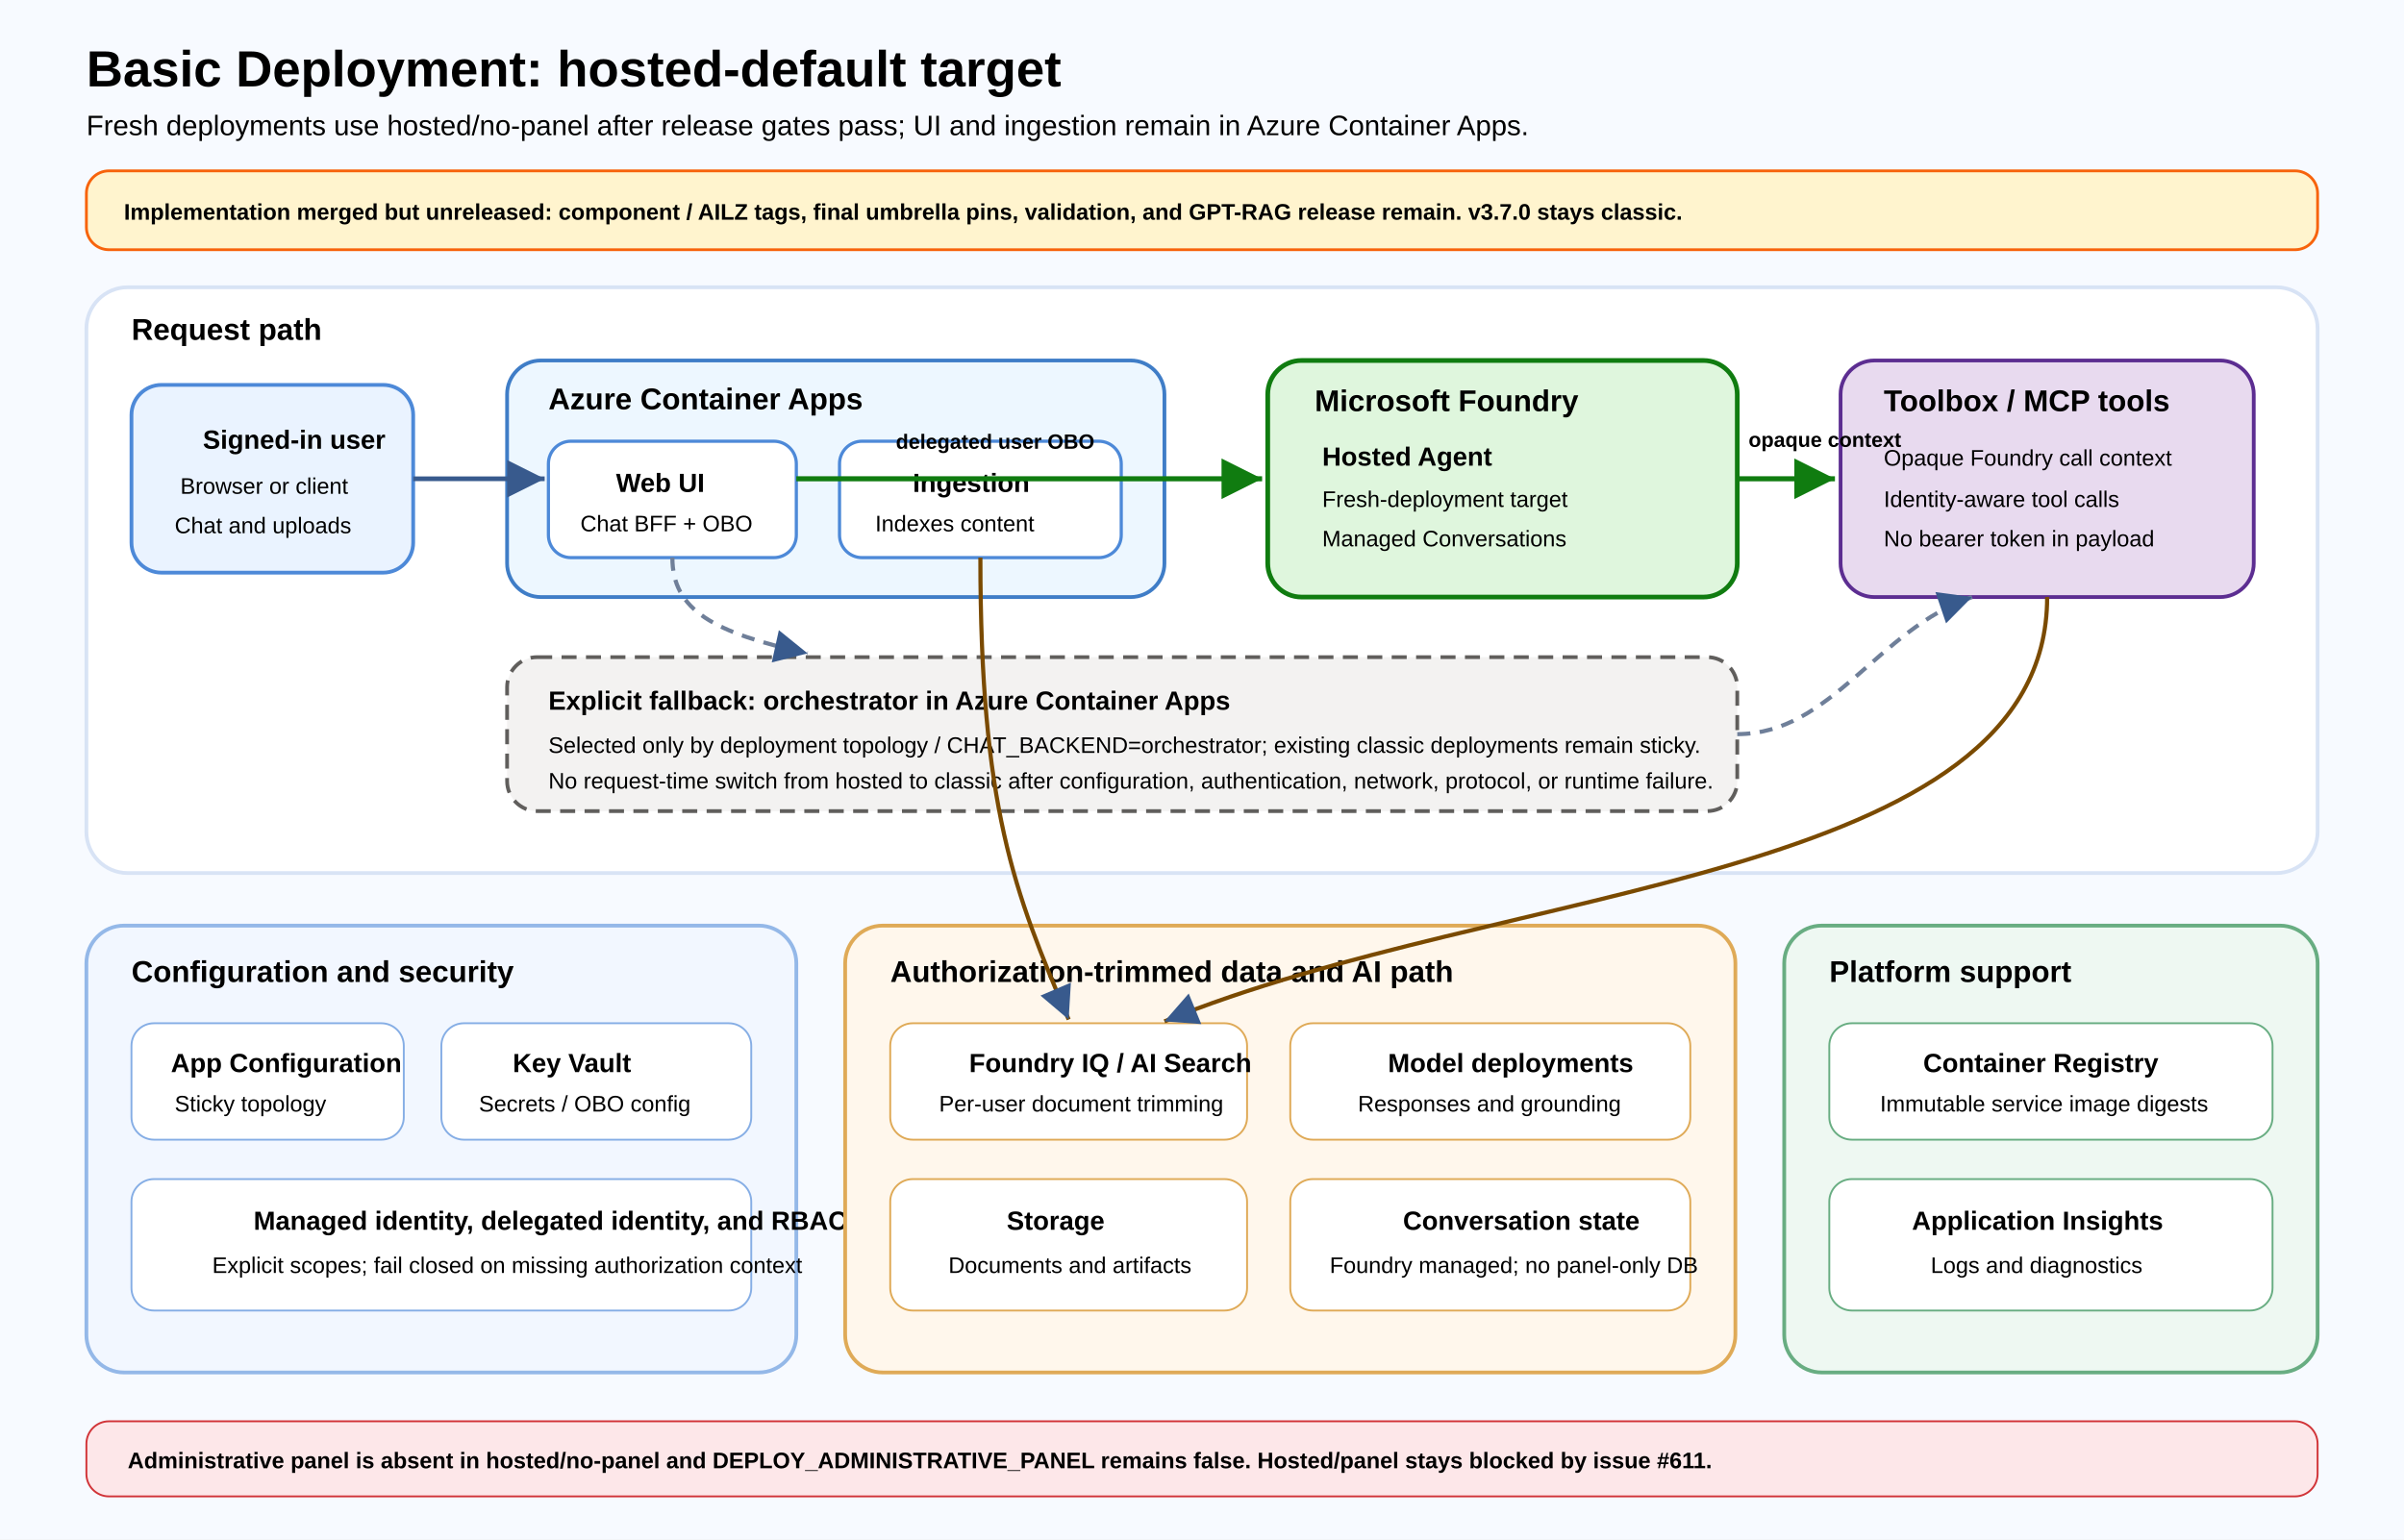
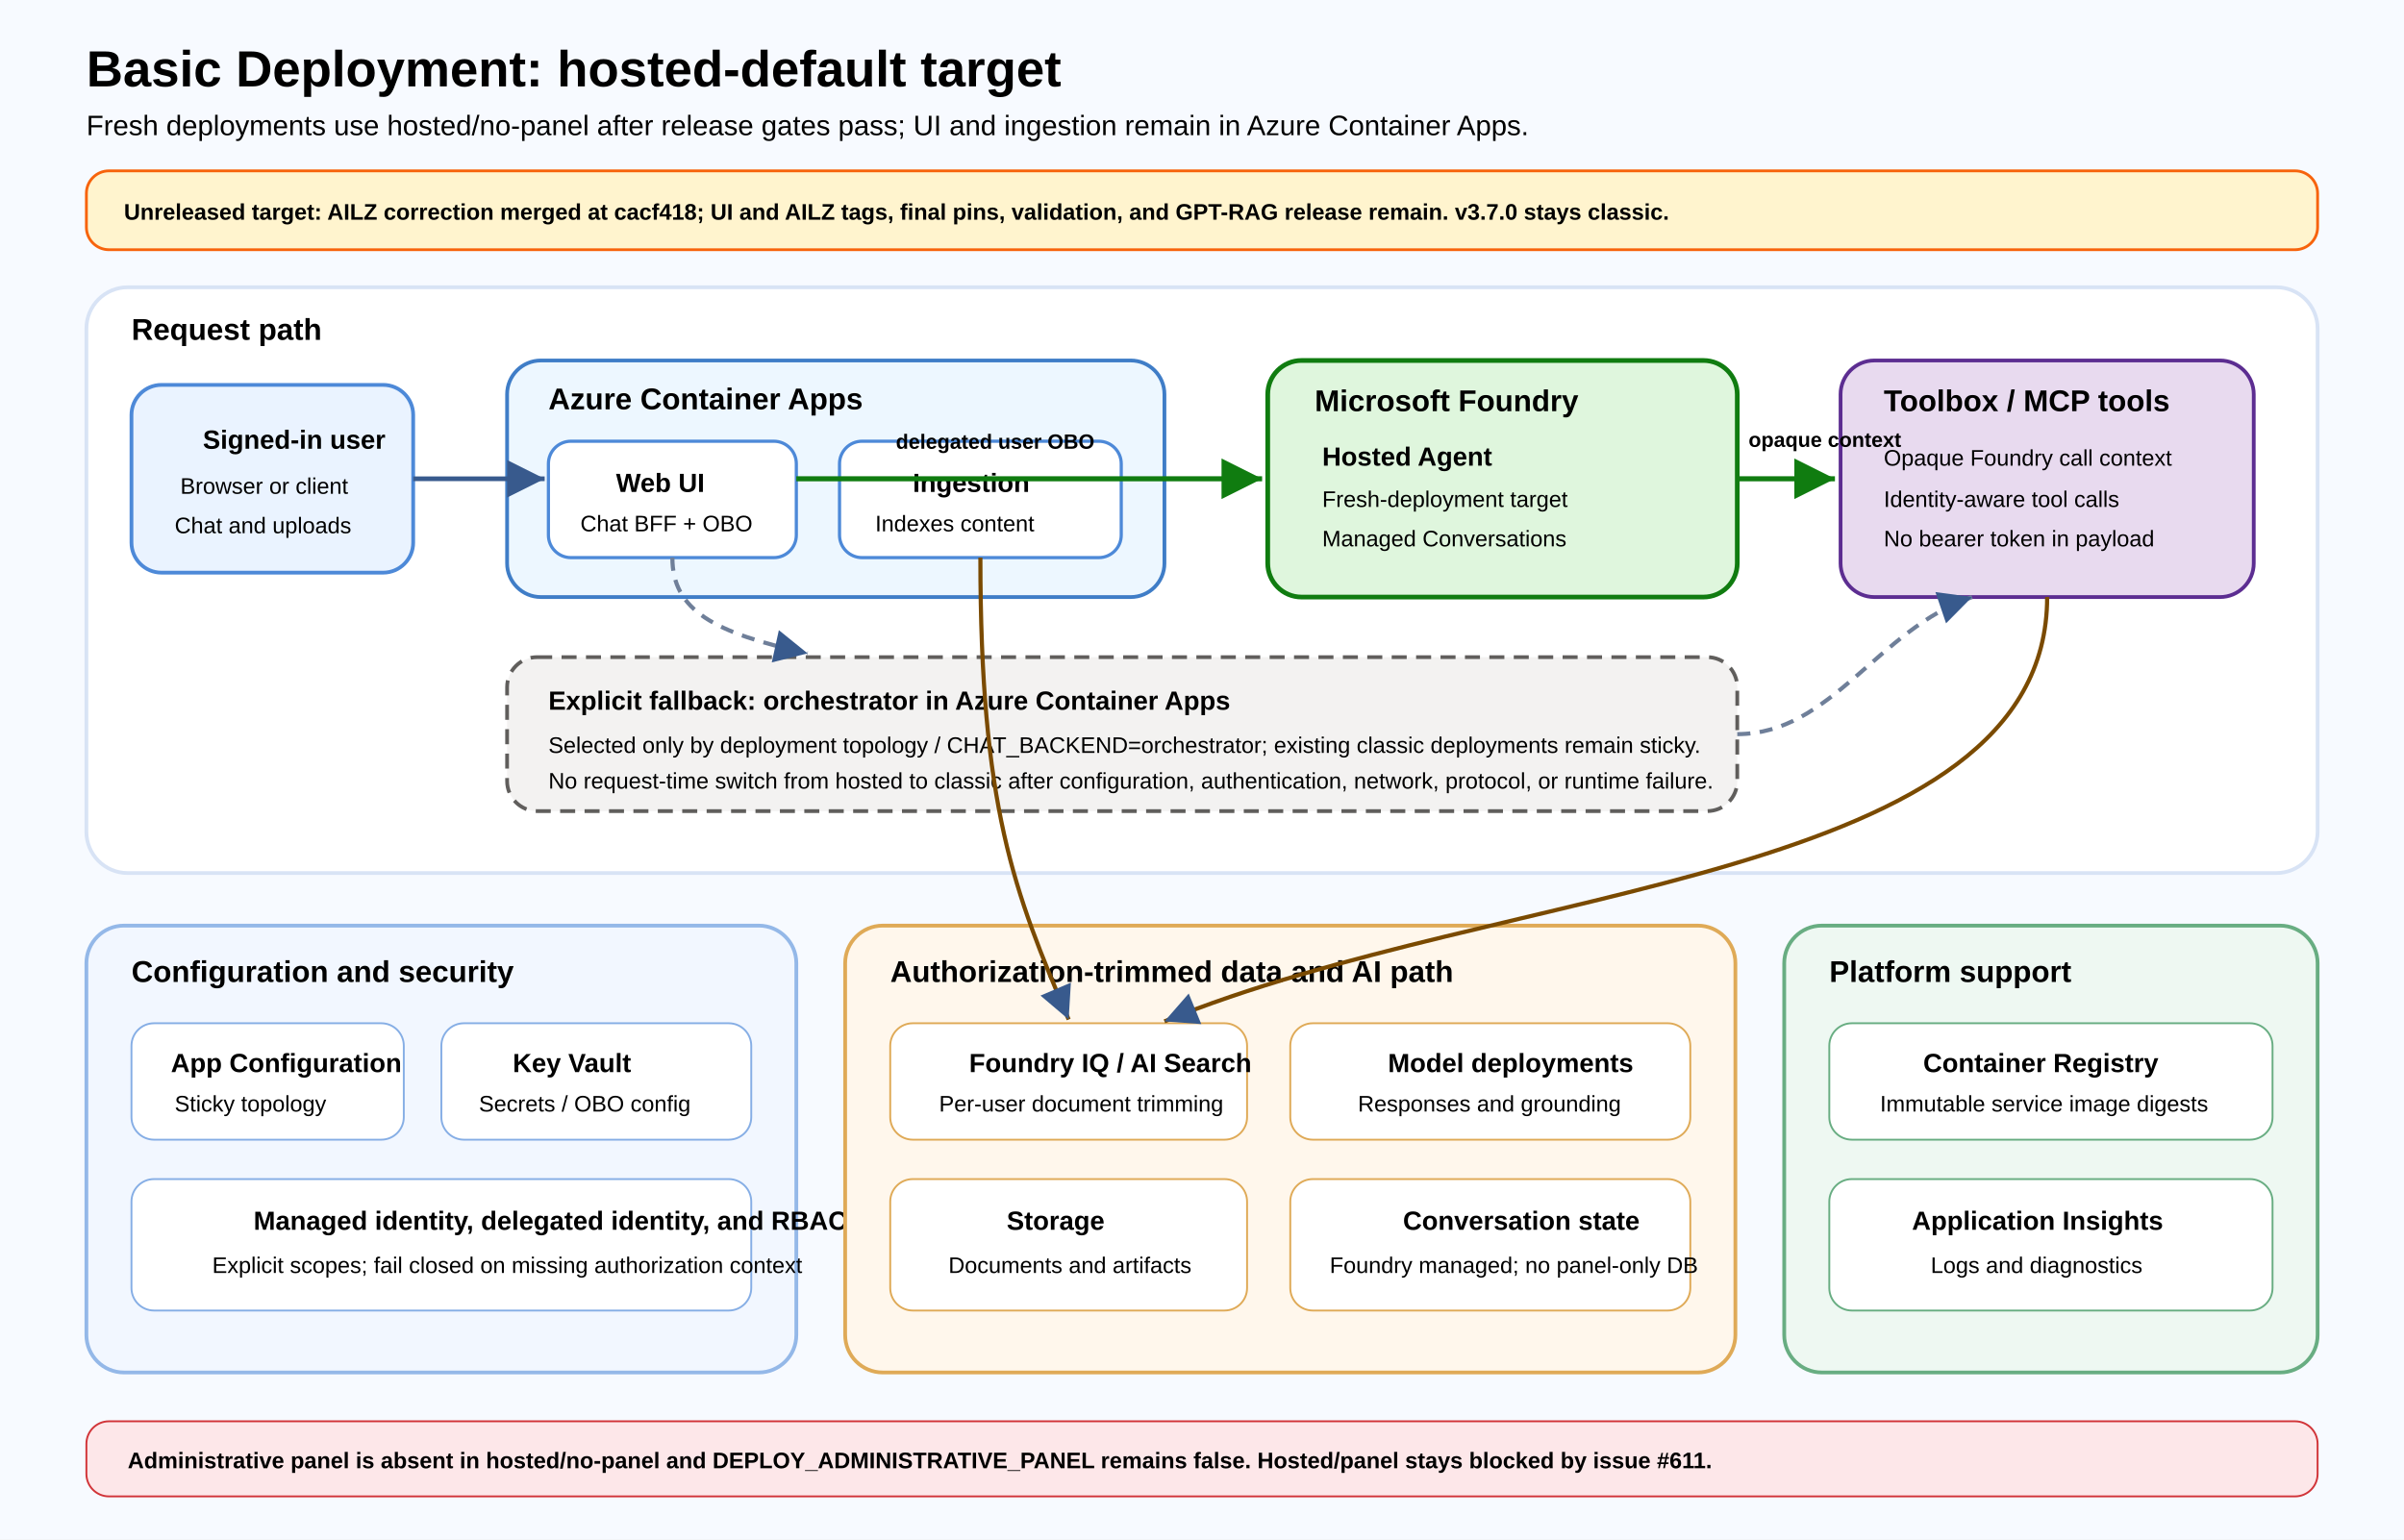
<svg xmlns="http://www.w3.org/2000/svg" width="1280" height="820" viewBox="0 0 1280 820" role="img" aria-labelledby="title desc">
  <defs>
    <marker id="arrow" markerWidth="12" markerHeight="12" refX="10" refY="6" orient="auto">
      <path d="M2,2 L10,6 L2,10 Z" fill="#385a8d" />
    </marker>
    <marker id="arrow-green" markerWidth="12" markerHeight="12" refX="10" refY="6" orient="auto">
      <path d="M2,2 L10,6 L2,10 Z" fill="#107c10" />
    </marker>
    <style>
      .title { font: 700 27px 'Segoe UI', Arial, sans-serif; fill: #000000; }
      .subtitle { font: 400 15px 'Segoe UI', Arial, sans-serif; fill: #000000; }
      .zone-title { font: 700 16px 'Segoe UI', Arial, sans-serif; fill: #000000; }
      .box-title { font: 700 14px 'Segoe UI', Arial, sans-serif; fill: #000000; }
      .box-text { font: 400 12px 'Segoe UI', Arial, sans-serif; fill: #000000; }
      .small { font: 600 11px 'Segoe UI', Arial, sans-serif; fill: #000000; }
      .status { font: 600 12px 'Segoe UI', Arial, sans-serif; fill: #000000; }
      .arrow { stroke: #385a8d; stroke-width: 2.5; fill: none; marker-end: url(#arrow); }
      .hosted-arrow { stroke: #107c10; stroke-width: 2.7; fill: none; marker-end: url(#arrow-green); }
      .fallback-arrow { stroke: #6f7f99; stroke-width: 2.2; stroke-dasharray: 7 5; fill: none; marker-end: url(#arrow); }
      .data-arrow { stroke: #7a4a00; stroke-width: 2.2; fill: none; marker-end: url(#arrow); }
    </style>
  </defs>
  <rect width="1280" height="820" fill="#f7faff" />
  <text x="46" y="46" class="title">Basic Deployment: hosted-default target</text>
  <text x="46" y="72" class="subtitle">Fresh deployments use hosted/no-panel after release gates pass; UI and ingestion remain in Azure Container Apps.</text>
  <rect x="46" y="91" width="1188" height="42" rx="12" fill="#fff4ce" stroke="#f7630c" stroke-width="1.5" />
-   <text x="66" y="117" class="status">Implementation merged but unreleased: component / AILZ tags, final umbrella pins, validation, and GPT-RAG release remain. v3.7.0 stays classic.</text>
+   <text x="66" y="117" class="status">Unreleased target: AILZ correction merged at cacf418; UI and AILZ tags, final pins, validation, and GPT-RAG release remain. v3.7.0 stays classic.</text>
  <rect x="46" y="153" width="1188" height="312" rx="22" fill="#ffffff" stroke="#d8e3f5" stroke-width="2" />
  <text x="70" y="181" class="zone-title">Request path</text>
  <rect x="70" y="205" width="150" height="100" rx="16" fill="#eaf3ff" stroke="#4d89d8" stroke-width="2" />
  <text x="108" y="239" class="box-title">Signed-in user</text>
  <text x="96" y="263" class="box-text">Browser or client</text>
  <text x="93" y="284" class="box-text">Chat and uploads</text>
  <rect x="270" y="192" width="350" height="126" rx="18" fill="#edf7ff" stroke="#3f7dc7" stroke-width="2" />
  <text x="292" y="218" class="zone-title">Azure Container Apps</text>
  <rect x="292" y="235" width="132" height="62" rx="12" fill="#ffffff" stroke="#4d89d8" stroke-width="1.7" />
  <text x="328" y="262" class="box-title">Web UI</text>
  <text x="309" y="283" class="box-text">Chat BFF + OBO</text>
  <rect x="447" y="235" width="150" height="62" rx="12" fill="#ffffff" stroke="#4d89d8" stroke-width="1.7" />
  <text x="486" y="262" class="box-title">Ingestion</text>
  <text x="466" y="283" class="box-text">Indexes content</text>
  <rect x="675" y="192" width="250" height="126" rx="18" fill="#dff6dd" stroke="#107c10" stroke-width="2.5" />
  <text x="700" y="219" class="zone-title">Microsoft Foundry</text>
  <text x="704" y="248" class="box-title">Hosted Agent</text>
  <text x="704" y="270" class="box-text">Fresh-deployment target</text>
  <text x="704" y="291" class="box-text">Managed Conversations</text>
  <rect x="980" y="192" width="220" height="126" rx="18" fill="#e8daef" stroke="#5c2d91" stroke-width="2" />
  <text x="1003" y="219" class="zone-title">Toolbox / MCP tools</text>
  <text x="1003" y="248" class="box-text">Opaque Foundry call context</text>
  <text x="1003" y="270" class="box-text">Identity-aware tool calls</text>
  <text x="1003" y="291" class="box-text">No bearer token in payload</text>
  <path class="arrow" d="M220 255 L290 255" />
  <path class="hosted-arrow" d="M424 255 L672 255" />
  <text x="477" y="239" class="small">delegated user OBO</text>
  <path class="hosted-arrow" d="M925 255 L977 255" />
  <text x="931" y="238" class="small">opaque context</text>
  <rect x="270" y="350" width="655" height="82" rx="16" fill="#f3f2f1" stroke="#605e5c" stroke-width="2" stroke-dasharray="8 5" />
  <text x="292" y="378" class="box-title">Explicit fallback: orchestrator in Azure Container Apps</text>
  <text x="292" y="401" class="box-text">Selected only by deployment topology / CHAT_BACKEND=orchestrator; existing classic deployments remain sticky.</text>
  <text x="292" y="420" class="box-text">No request-time switch from hosted to classic after configuration, authentication, network, protocol, or runtime failure.</text>
  <path class="fallback-arrow" d="M358 297 C358 325, 380 337, 430 348" />
  <path class="fallback-arrow" d="M925 391 C975 391, 1000 335, 1050 318" />
  <rect x="46" y="493" width="378" height="238" rx="20" fill="#f2f7ff" stroke="#94b8e8" stroke-width="2" />
  <text x="70" y="523" class="zone-title">Configuration and security</text>
  <rect x="70" y="545" width="145" height="62" rx="12" fill="#ffffff" stroke="#86aee5" />
  <text x="91" y="571" class="box-title">App Configuration</text>
  <text x="93" y="592" class="box-text">Sticky topology</text>
  <rect x="235" y="545" width="165" height="62" rx="12" fill="#ffffff" stroke="#86aee5" />
  <text x="273" y="571" class="box-title">Key Vault</text>
  <text x="255" y="592" class="box-text">Secrets / OBO config</text>
  <rect x="70" y="628" width="330" height="70" rx="12" fill="#ffffff" stroke="#86aee5" />
  <text x="135" y="655" class="box-title">Managed identity, delegated identity, and RBAC</text>
  <text x="113" y="678" class="box-text">Explicit scopes; fail closed on missing authorization context</text>
  <rect x="450" y="493" width="474" height="238" rx="20" fill="#fff7ec" stroke="#dfaa57" stroke-width="2" />
  <text x="474" y="523" class="zone-title">Authorization-trimmed data and AI path</text>
  <rect x="474" y="545" width="190" height="62" rx="12" fill="#ffffff" stroke="#dfaa57" />
  <text x="516" y="571" class="box-title">Foundry IQ / AI Search</text>
  <text x="500" y="592" class="box-text">Per-user document trimming</text>
  <rect x="687" y="545" width="213" height="62" rx="12" fill="#ffffff" stroke="#dfaa57" />
  <text x="739" y="571" class="box-title">Model deployments</text>
  <text x="723" y="592" class="box-text">Responses and grounding</text>
  <rect x="474" y="628" width="190" height="70" rx="12" fill="#ffffff" stroke="#dfaa57" />
  <text x="536" y="655" class="box-title">Storage</text>
  <text x="505" y="678" class="box-text">Documents and artifacts</text>
  <rect x="687" y="628" width="213" height="70" rx="12" fill="#ffffff" stroke="#dfaa57" />
  <text x="747" y="655" class="box-title">Conversation state</text>
  <text x="708" y="678" class="box-text">Foundry managed; no panel-only DB</text>
  <path class="data-arrow" d="M1090 318 C1090 470, 800 470, 620 544" />
  <path class="data-arrow" d="M522 297 C522 430, 540 475, 569 543" />
  <rect x="950" y="493" width="284" height="238" rx="20" fill="#eef8f2" stroke="#68ad82" stroke-width="2" />
  <text x="974" y="523" class="zone-title">Platform support</text>
  <rect x="974" y="545" width="236" height="62" rx="12" fill="#ffffff" stroke="#68ad82" />
  <text x="1024" y="571" class="box-title">Container Registry</text>
  <text x="1001" y="592" class="box-text">Immutable service image digests</text>
  <rect x="974" y="628" width="236" height="70" rx="12" fill="#ffffff" stroke="#68ad82" />
  <text x="1018" y="655" class="box-title">Application Insights</text>
  <text x="1028" y="678" class="box-text">Logs and diagnostics</text>
  <rect x="46" y="757" width="1188" height="40" rx="12" fill="#fde7e9" stroke="#d13438" />
  <text x="68" y="782" class="status">Administrative panel is absent in hosted/no-panel and DEPLOY_ADMINISTRATIVE_PANEL remains false. Hosted/panel stays blocked by issue #611.</text>
</svg>
